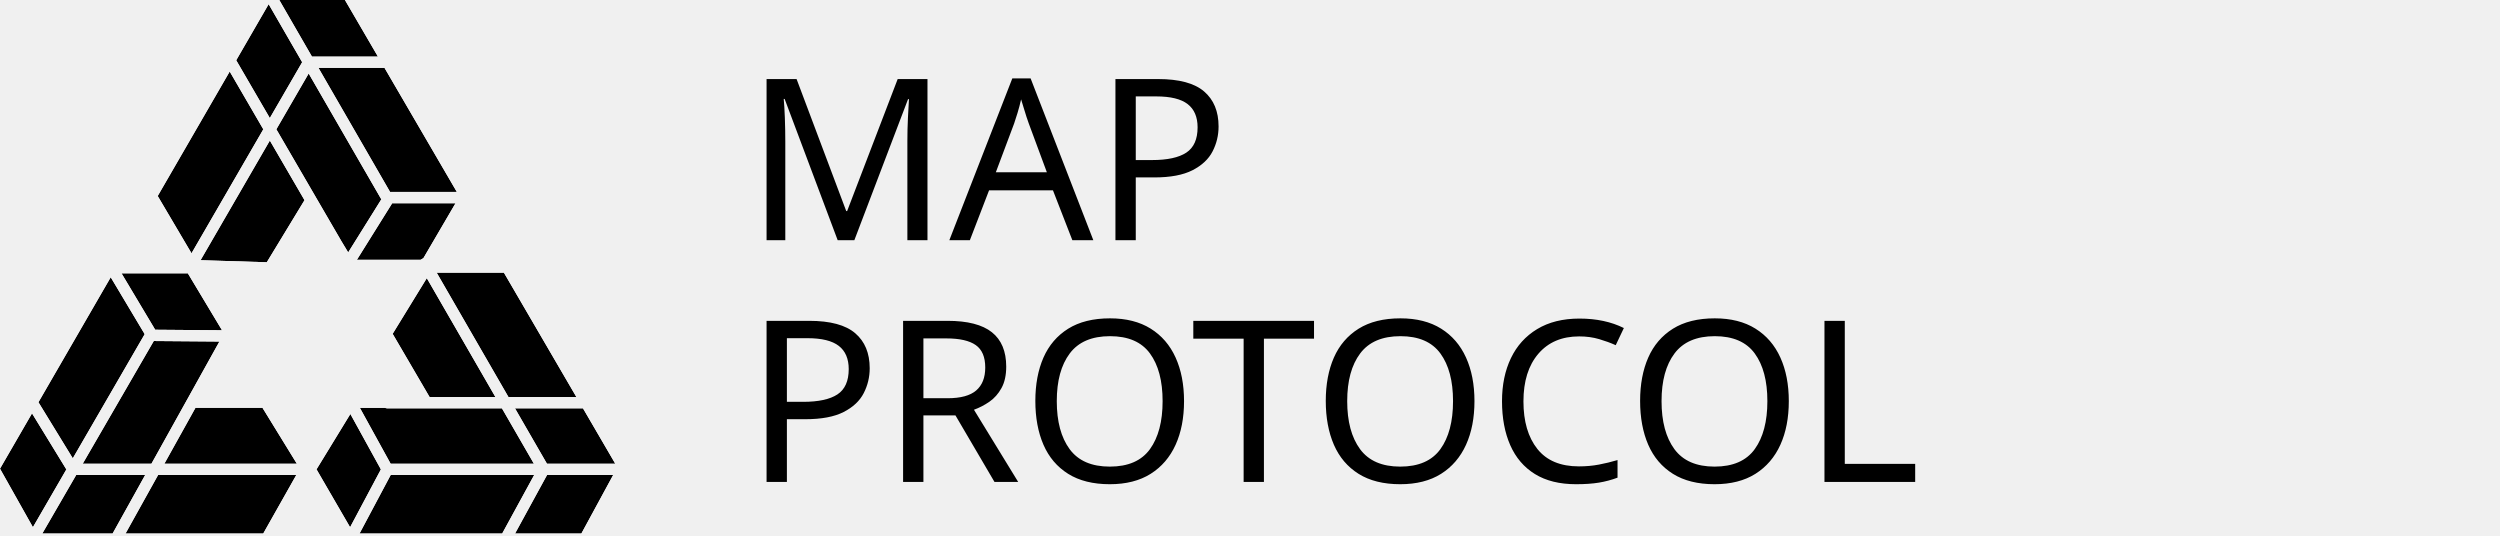
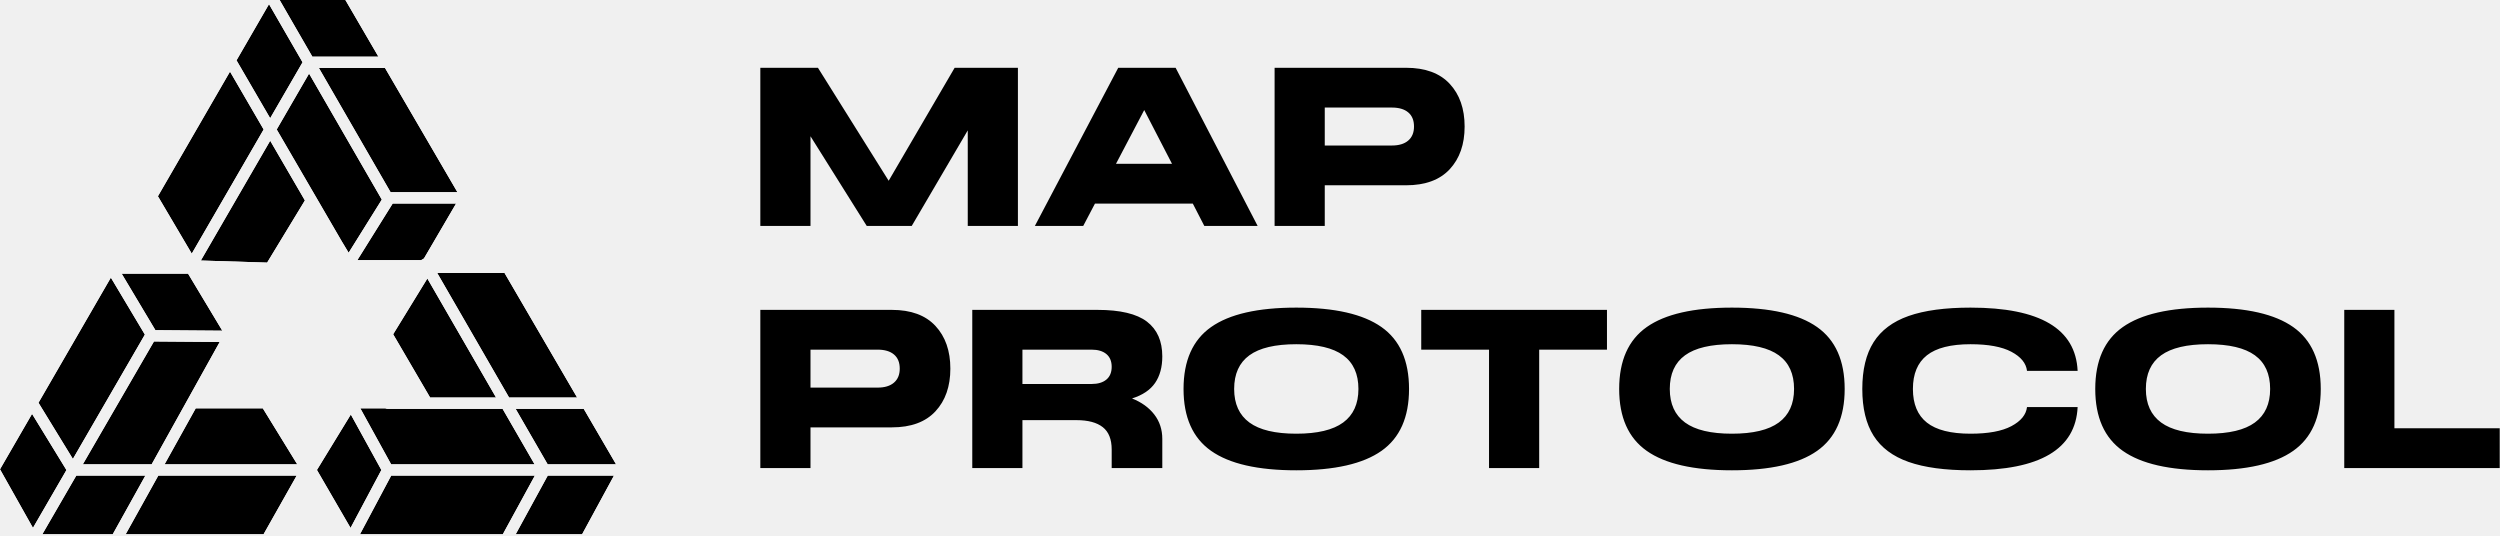
- <svg xmlns="http://www.w3.org/2000/svg" xmlns:xlink="http://www.w3.org/1999/xlink" width="1551px" height="332px" viewBox="0 0 1551 332" version="1.1">
+ <svg xmlns="http://www.w3.org/2000/svg" xmlns:xlink="http://www.w3.org/1999/xlink" width="1549px" height="332px" viewBox="0 0 1549 332" version="1.1">
  <defs>
    <polygon id="path-1" points="44.443 76.997 85.864 76.997 40.977 0 2.84217094e-14 0" />
    <linearGradient x1="50%" y1="-58.821%" x2="50%" y2="368.326%" id="linearGradient-3">
      <stop stop-color="#7B9AFF" offset="0%" />
      <stop stop-color="#3F6DFF" offset="100%" />
    </linearGradient>
    <linearGradient x1="50%" y1="-58.821%" x2="50%" y2="368.326%" id="linearGradient-4">
      <stop stop-color="#000000" offset="0%" />
      <stop stop-color="#000000" offset="100%" />
    </linearGradient>
    <polygon id="path-5" points="21.894 0 -2.84217094e-14 35.074 39.547 35.074 41.28 34.031 61.189 0" />
    <linearGradient x1="50%" y1="-368.614%" x2="50%" y2="569.091%" id="linearGradient-7">
      <stop stop-color="#7B9AFF" offset="0%" />
      <stop stop-color="#3F6DFF" offset="100%" />
    </linearGradient>
    <linearGradient x1="50%" y1="-368.614%" x2="50%" y2="569.091%" id="linearGradient-8">
      <stop stop-color="#000000" offset="0%" />
      <stop stop-color="#000000" offset="100%" />
    </linearGradient>
    <polygon id="path-9" points="22.915 73.77 63.767 73.77 21.187 0 -2.84217094e-14 34.546" />
    <linearGradient x1="50%" y1="-238.243%" x2="50%" y2="207.59%" id="linearGradient-11">
      <stop stop-color="#7B9AFF" offset="0%" />
      <stop stop-color="#3F6DFF" offset="100%" />
    </linearGradient>
    <linearGradient x1="50%" y1="-238.243%" x2="50%" y2="207.59%" id="linearGradient-12">
      <stop stop-color="#000000" offset="0%" />
      <stop stop-color="#000000" offset="100%" />
    </linearGradient>
    <path d="M2.84217094e-14,0 L19.088,34.669 L107.978,34.669 L88.146,0.308 L17.019,0.308 C16.511,0.308 16.032,0.195 15.595,0 L15.595,0 L2.84217094e-14,0 Z" id="path-13" />
    <linearGradient x1="50.001%" y1="-739.025%" x2="50.001%" y2="209.634%" id="linearGradient-15">
      <stop stop-color="#7B9AFF" offset="0%" />
      <stop stop-color="#3F6DFF" offset="100%" />
    </linearGradient>
    <linearGradient x1="50.001%" y1="-739.025%" x2="50.001%" y2="209.634%" id="linearGradient-16">
      <stop stop-color="#000000" offset="0%" />
      <stop stop-color="#000000" offset="100%" />
    </linearGradient>
    <polygon id="path-17" points="-3.55271368e-15 77.539 21.315 112.345 65.924 35.305 44.844 0" />
    <linearGradient x1="49.999%" y1="-155.947%" x2="49.999%" y2="136.804%" id="linearGradient-19">
      <stop stop-color="#7B9AFF" offset="0%" />
      <stop stop-color="#3F6DFF" offset="100%" />
    </linearGradient>
    <linearGradient x1="49.999%" y1="-155.947%" x2="49.999%" y2="136.804%" id="linearGradient-20">
      <stop stop-color="#000000" offset="0%" />
      <stop stop-color="#000000" offset="100%" />
    </linearGradient>
    <polygon id="path-21" points="19.34 0 2.84217094e-14 36.33 88.504 36.33 108.358 0" />
    <linearGradient x1="50%" y1="-819.936%" x2="50%" y2="85.351%" id="linearGradient-23">
      <stop stop-color="#7B9AFF" offset="0%" />
      <stop stop-color="#3F6DFF" offset="100%" />
    </linearGradient>
    <linearGradient x1="50%" y1="-819.936%" x2="50%" y2="85.351%" id="linearGradient-24">
      <stop stop-color="#000000" offset="0%" />
      <stop stop-color="#000000" offset="100%" />
    </linearGradient>
    <polygon id="path-25" points="21.037 0 0 36.33 43.63 36.33 63.84 0" />
    <linearGradient x1="50%" y1="-819.936%" x2="50%" y2="85.351%" id="linearGradient-27">
      <stop stop-color="#7B9AFF" offset="0%" />
      <stop stop-color="#3F6DFF" offset="100%" />
    </linearGradient>
    <linearGradient x1="50%" y1="-819.936%" x2="50%" y2="85.351%" id="linearGradient-28">
      <stop stop-color="#000000" offset="0%" />
      <stop stop-color="#000000" offset="100%" />
    </linearGradient>
    <polygon id="path-29" points="-1.42108547e-14 77.226 20.972 112.778 65.513 35.856 44.665 0" />
    <linearGradient x1="50.001%" y1="-42.173%" x2="50.001%" y2="249.454%" id="linearGradient-31">
      <stop stop-color="#7B9AFF" offset="0%" />
      <stop stop-color="#3F6DFF" offset="100%" />
    </linearGradient>
    <linearGradient x1="50.001%" y1="-42.173%" x2="50.001%" y2="249.454%" id="linearGradient-32">
      <stop stop-color="#000000" offset="0%" />
      <stop stop-color="#000000" offset="100%" />
    </linearGradient>
    <polygon id="path-33" points="0 34.358 20.832 70.269 39.934 34.386 21.004 0" />
    <linearGradient x1="50%" y1="-370.042%" x2="50%" y2="98.003%" id="linearGradient-35">
      <stop stop-color="#7B9AFF" offset="0%" />
      <stop stop-color="#3F6DFF" offset="100%" />
    </linearGradient>
    <linearGradient x1="50%" y1="-370.042%" x2="50%" y2="98.003%" id="linearGradient-36">
      <stop stop-color="#000000" offset="0%" />
      <stop stop-color="#000000" offset="100%" />
    </linearGradient>
    <polygon id="path-37" points="0 34.805 20.851 70.665 40.917 36.014 20.129 0" />
    <linearGradient x1="50%" y1="-8.172%" x2="50%" y2="457.25%" id="linearGradient-39">
      <stop stop-color="#7B9AFF" offset="0%" />
      <stop stop-color="#3F6DFF" offset="100%" />
    </linearGradient>
    <linearGradient x1="50%" y1="-8.172%" x2="50%" y2="457.25%" id="linearGradient-40">
      <stop stop-color="#000000" offset="0%" />
      <stop stop-color="#000000" offset="100%" />
    </linearGradient>
    <polygon id="path-41" points="-1.42108547e-14 74.225 41.08 75.514 64.489 36.99 42.98 0" />
    <linearGradient x1="50%" y1="-119.698%" x2="50%" y2="315.838%" id="linearGradient-43">
      <stop stop-color="#7B9AFF" offset="0%" />
      <stop stop-color="#3F6DFF" offset="100%" />
    </linearGradient>
    <linearGradient x1="50%" y1="-119.698%" x2="50%" y2="315.838%" id="linearGradient-44">
      <stop stop-color="#000000" offset="0%" />
      <stop stop-color="#000000" offset="100%" />
    </linearGradient>
    <polygon id="path-45" points="0 34.337 20.42 70.64 41.171 34.803 19.859 0" />
    <linearGradient x1="50%" y1="-367.541%" x2="50%" y2="98.046%" id="linearGradient-47">
      <stop stop-color="#7B9AFF" offset="0%" />
      <stop stop-color="#3F6DFF" offset="100%" />
    </linearGradient>
    <linearGradient x1="50%" y1="-367.541%" x2="50%" y2="98.046%" id="linearGradient-48">
      <stop stop-color="#000000" offset="0%" />
      <stop stop-color="#000000" offset="100%" />
    </linearGradient>
    <polygon id="path-49" points="0 -5.68434189e-14 20.258 35.099 61.194 35.099 40.732 -5.68434189e-14" />
    <linearGradient x1="49.999%" y1="-9.094%" x2="49.999%" y2="927.944%" id="linearGradient-51">
      <stop stop-color="#7B9AFF" offset="0%" />
      <stop stop-color="#3F6DFF" offset="100%" />
    </linearGradient>
    <linearGradient x1="49.999%" y1="-9.094%" x2="49.999%" y2="927.944%" id="linearGradient-52">
      <stop stop-color="#000000" offset="0%" />
      <stop stop-color="#000000" offset="100%" />
    </linearGradient>
    <polygon id="path-53" points="19.854 0 0 36.33 41.156 36.33 60.89 0" />
    <linearGradient x1="50%" y1="-819.936%" x2="50%" y2="85.351%" id="linearGradient-55">
      <stop stop-color="#7B9AFF" offset="0%" />
      <stop stop-color="#3F6DFF" offset="100%" />
    </linearGradient>
    <linearGradient x1="50%" y1="-819.936%" x2="50%" y2="85.351%" id="linearGradient-56">
      <stop stop-color="#000000" offset="0%" />
      <stop stop-color="#000000" offset="100%" />
    </linearGradient>
    <polygon id="path-57" points="0 0 19.833 34.361 62.227 34.361 42.196 0" />
    <linearGradient x1="50.001%" y1="-746.546%" x2="50.001%" y2="210.617%" id="linearGradient-59">
      <stop stop-color="#7B9AFF" offset="0%" />
      <stop stop-color="#3F6DFF" offset="100%" />
    </linearGradient>
    <linearGradient x1="50.001%" y1="-746.546%" x2="50.001%" y2="210.617%" id="linearGradient-60">
      <stop stop-color="#000000" offset="0%" />
      <stop stop-color="#000000" offset="100%" />
    </linearGradient>
    <polygon id="path-61" points="20.21 0 1.42108547e-14 36.33 85.437 36.33 105.953 0" />
    <linearGradient x1="50%" y1="-819.936%" x2="50%" y2="85.351%" id="linearGradient-63">
      <stop stop-color="#7B9AFF" offset="0%" />
      <stop stop-color="#3F6DFF" offset="100%" />
    </linearGradient>
    <linearGradient x1="50%" y1="-819.936%" x2="50%" y2="85.351%" id="linearGradient-64">
      <stop stop-color="#000000" offset="0%" />
      <stop stop-color="#000000" offset="100%" />
    </linearGradient>
    <polygon id="path-65" points="0 76.124 42.643 76.124 84.806 0.326 44.08 0" />
    <linearGradient x1="50%" y1="-282.116%" x2="50%" y2="149.93%" id="linearGradient-67">
      <stop stop-color="#7B9AFF" offset="0%" />
      <stop stop-color="#3F6DFF" offset="100%" />
    </linearGradient>
    <linearGradient x1="50%" y1="-282.116%" x2="50%" y2="149.93%" id="linearGradient-68">
      <stop stop-color="#000000" offset="0%" />
      <stop stop-color="#000000" offset="100%" />
    </linearGradient>
    <polygon id="path-69" points="1.42108547e-14 0 20.897 34.999 62.357 35.331 41.147 0" />
    <linearGradient x1="50%" y1="-488.992%" x2="50%" y2="441.892%" id="linearGradient-71">
      <stop stop-color="#7B9AFF" offset="0%" />
      <stop stop-color="#3F6DFF" offset="100%" />
    </linearGradient>
    <linearGradient x1="50%" y1="-488.992%" x2="50%" y2="441.892%" id="linearGradient-72">
      <stop stop-color="#000000" offset="0%" />
      <stop stop-color="#000000" offset="100%" />
    </linearGradient>
    <polygon id="path-73" points="2.84217094e-14 34.627 40.376 104.066 44.564 111.009 65.119 78.082 20.049 0" />
    <linearGradient x1="49.999%" y1="-43.946%" x2="49.999%" y2="252.328%" id="linearGradient-75">
      <stop stop-color="#7B9AFF" offset="0%" />
      <stop stop-color="#3F6DFF" offset="100%" />
    </linearGradient>
    <linearGradient x1="49.999%" y1="-43.946%" x2="49.999%" y2="252.328%" id="linearGradient-76">
      <stop stop-color="#000000" offset="0%" />
      <stop stop-color="#000000" offset="100%" />
    </linearGradient>
    <polygon id="path-77" points="19.304 0 1.42108547e-14 34.703 82.199 34.703 60.865 0" />
    <linearGradient x1="50%" y1="-738.203%" x2="50%" y2="209.526%" id="linearGradient-79">
      <stop stop-color="#7B9AFF" offset="0%" />
      <stop stop-color="#3F6DFF" offset="100%" />
    </linearGradient>
    <linearGradient x1="50%" y1="-738.203%" x2="50%" y2="209.526%" id="linearGradient-80">
      <stop stop-color="#000000" offset="0%" />
      <stop stop-color="#000000" offset="100%" />
    </linearGradient>
    <polygon id="path-81" points="-5.68434189e-14 0 44.54 77.164 86.695 77.164 41.71 0" />
    <linearGradient x1="50%" y1="-223.364%" x2="50%" y2="202.859%" id="linearGradient-83">
      <stop stop-color="#7B9AFF" offset="0%" />
      <stop stop-color="#3F6DFF" offset="100%" />
    </linearGradient>
    <linearGradient x1="50%" y1="-223.364%" x2="50%" y2="202.859%" id="linearGradient-84">
      <stop stop-color="#000000" offset="0%" />
      <stop stop-color="#000000" offset="100%" />
    </linearGradient>
  </defs>
  <g id="页面-1" stroke="none" stroke-width="1" fill="none" fill-rule="evenodd">
    <g id="编组-38备份-2">
      <g id="编组">
        <g transform="translate(197.566, 42.099)">
          <mask id="mask-2" fill="white">
            <use xlink:href="#path-1" />
          </mask>
          <g id="Clip-2" />
          <polygon id="Fill-1" fill="url(#linearGradient-4)" mask="url(#mask-2)" points="44.443 76.997 85.864 76.997 40.977 0 2.84217094e-14 0" />
        </g>
        <g transform="translate(221.415, 126.096)">
          <mask id="mask-6" fill="white">
            <use xlink:href="#path-5" />
          </mask>
          <g id="Clip-4" />
          <polygon id="Fill-3" fill="url(#linearGradient-8)" mask="url(#mask-6)" points="21.894 0 -2.84217094e-14 35.074 39.547 35.074 41.28 34.031 61.189 0" />
        </g>
        <g transform="translate(243.6, 172.56)">
          <mask id="mask-10" fill="white">
            <use xlink:href="#path-9" />
          </mask>
          <g id="Clip-6" />
          <polygon id="Fill-5" fill="url(#linearGradient-12)" mask="url(#mask-10)" points="22.915 73.77 63.767 73.77 21.187 0 -2.84217094e-14 34.546" />
        </g>
        <g transform="translate(223.262, 253.021)">
          <mask id="mask-14" fill="white">
            <use xlink:href="#path-13" />
          </mask>
          <g id="Clip-8" />
          <path d="M2.84217094e-14,0 L19.088,34.669 L107.978,34.669 L88.146,0.308 L17.019,0.308 C16.511,0.308 16.032,0.195 15.595,0 L15.595,0 L2.84217094e-14,0 Z" id="Fill-7" fill="url(#linearGradient-16)" mask="url(#mask-14)" />
        </g>
        <g transform="translate(23.846, 172.007)">
          <mask id="mask-18" fill="white">
            <use xlink:href="#path-17" />
          </mask>
          <g id="Clip-10" />
          <polygon id="Fill-9" fill="url(#linearGradient-20)" mask="url(#mask-18)" points="-3.55271368e-15 77.539 21.315 112.345 65.924 35.305 44.844 0" />
        </g>
        <g transform="translate(223.043, 294.691)">
          <mask id="mask-22" fill="white">
            <use xlink:href="#path-21" />
          </mask>
          <g id="Clip-12" />
          <polygon id="Fill-11" fill="url(#linearGradient-24)" mask="url(#mask-22)" points="19.34 0 2.84217094e-14 36.33 88.504 36.33 108.358 0" />
        </g>
        <g transform="translate(26.226, 294.691)">
          <mask id="mask-26" fill="white">
            <use xlink:href="#path-25" />
          </mask>
          <g id="Clip-14" />
          <polygon id="Fill-13" fill="url(#linearGradient-28)" mask="url(#mask-26)" points="21.037 0 0 36.33 43.63 36.33 63.84 0" />
        </g>
        <g transform="translate(97.844, 44.37)">
          <mask id="mask-30" fill="white">
            <use xlink:href="#path-29" />
          </mask>
          <g id="Clip-16" />
          <polygon id="Fill-15" fill="url(#linearGradient-32)" mask="url(#mask-30)" points="-1.42108547e-14 77.226 20.972 112.778 65.513 35.856 44.665 0" />
        </g>
        <g transform="translate(196.367, 256.833)">
          <mask id="mask-34" fill="white">
            <use xlink:href="#path-33" />
          </mask>
          <g id="Clip-18" />
          <polygon id="Fill-17" fill="url(#linearGradient-36)" mask="url(#mask-34)" points="0 34.358 20.832 70.269 39.934 34.386 21.004 0" />
        </g>
        <g transform="translate(146.546, 2.583)">
          <mask id="mask-38" fill="white">
            <use xlink:href="#path-37" />
          </mask>
          <g id="Clip-20" />
          <polygon id="Fill-19" fill="url(#linearGradient-40)" mask="url(#mask-38)" points="0 34.805 20.851 70.665 40.917 36.014 20.129 0" />
        </g>
        <g transform="translate(124.43, 87.197)">
          <mask id="mask-42" fill="white">
            <use xlink:href="#path-41" />
          </mask>
          <g id="Clip-22" />
          <polygon id="Fill-21" fill="url(#linearGradient-44)" mask="url(#mask-42)" points="-1.42108547e-14 74.225 41.08 75.514 64.489 36.99 42.98 0" />
        </g>
        <g transform="translate(0, 256.439)">
          <mask id="mask-46" fill="white">
            <use xlink:href="#path-45" />
          </mask>
          <g id="Clip-24" />
          <polygon id="Fill-23" fill="url(#linearGradient-48)" mask="url(#mask-46)" points="0 34.337 20.42 70.64 41.171 34.803 19.859 0" />
        </g>
        <g transform="translate(173.268, 0)">
          <mask id="mask-50" fill="white">
            <use xlink:href="#path-49" />
          </mask>
          <g id="Clip-26" />
          <polygon id="Fill-25" fill="url(#linearGradient-52)" mask="url(#mask-50)" points="0 -5.68434189e-14 20.258 35.099 61.194 35.099 40.732 -5.68434189e-14" />
        </g>
        <g transform="translate(319.524, 294.691)">
          <mask id="mask-54" fill="white">
            <use xlink:href="#path-53" />
          </mask>
          <g id="Clip-28" />
          <polygon id="Fill-27" fill="url(#linearGradient-56)" mask="url(#mask-54)" points="19.854 0 0 36.33 41.156 36.33 60.89 0" />
        </g>
        <g transform="translate(319.49, 253.329)">
          <mask id="mask-58" fill="white">
            <use xlink:href="#path-57" />
          </mask>
          <g id="Clip-30" />
          <polygon id="Fill-29" fill="url(#linearGradient-60)" mask="url(#mask-58)" points="0 0 19.833 34.361 62.227 34.361 42.196 0" />
        </g>
        <g transform="translate(77.866, 294.691)">
          <mask id="mask-62" fill="white">
            <use xlink:href="#path-61" />
          </mask>
          <g id="Clip-32" />
          <polygon id="Fill-31" fill="url(#linearGradient-64)" mask="url(#mask-62)" points="20.21 0 1.42108547e-14 36.33 85.437 36.33 105.953 0" />
        </g>
        <g transform="translate(51.316, 211.566)">
          <mask id="mask-66" fill="white">
            <use xlink:href="#path-65" />
          </mask>
          <g id="Clip-34" />
          <polygon id="Fill-33" fill="url(#linearGradient-68)" mask="url(#mask-66)" points="0 76.124 42.643 76.124 84.806 0.326 44.08 0" />
        </g>
        <g transform="translate(75.389, 169.574)">
          <mask id="mask-70" fill="white">
            <use xlink:href="#path-69" />
          </mask>
          <g id="Clip-36" />
          <polygon id="Fill-35" fill="url(#linearGradient-72)" mask="url(#mask-70)" points="1.42108547e-14 0 20.897 34.999 62.357 35.331 41.147 0" />
        </g>
        <g transform="translate(171.451, 45.592)">
          <mask id="mask-74" fill="white">
            <use xlink:href="#path-73" />
          </mask>
          <g id="Clip-38" />
          <polygon id="Fill-37" fill="url(#linearGradient-76)" mask="url(#mask-74)" points="2.84217094e-14 34.627 40.376 104.066 44.564 111.009 65.119 78.082 20.049 0" />
        </g>
        <g transform="translate(101.969, 252.987)">
          <mask id="mask-78" fill="white">
            <use xlink:href="#path-77" />
          </mask>
          <g id="Clip-40" />
          <polygon id="Fill-39" fill="url(#linearGradient-80)" mask="url(#mask-78)" points="19.304 0 1.42108547e-14 34.703 82.199 34.703 60.865 0" />
        </g>
        <g transform="translate(270.91, 169.165)">
          <mask id="mask-82" fill="white">
            <use xlink:href="#path-81" />
          </mask>
          <g id="Clip-42" />
          <polygon id="Fill-41" fill="url(#linearGradient-84)" mask="url(#mask-82)" points="-5.68434189e-14 0 44.54 77.164 86.695 77.164 41.71 0" />
        </g>
      </g>
-       <text id="MAP-PROTOCOL" font-family="ZYLiberty-Regular, ZY Liberty" font-size="140" font-weight="normal" line-spacing="150" fill="#000000">
-         <tspan x="462" y="149">MAP </tspan>
-         <tspan x="462" y="299">PROTOCOL</tspan>
-       </text>
+       <path d="M502.18,140 L502.18,84.42 L537.04,140 L564.9,140 L599.62,80.78 L599.62,140 L630.7,140 L630.7,42 L591.5,42 L550.62,112 L506.8,42 L471.1,42 L471.1,140 L502.18,140 Z M671.16,140 L678.44,126.14 L739.06,126.14 L746.2,140 L779.24,140 L728.42,42 L692.86,42 L641.2,140 L671.16,140 Z M726.18,101.5 L691.46,101.5 L708.96,68.18 L726.18,101.5 Z M820.82,140 L820.82,114.8 L871.22,114.8 C883.073,114.8 892.08,111.487 898.24,104.86 C904.4,98.233 907.48,89.413 907.48,78.4 C907.48,67.387 904.4,58.567 898.24,51.94 C892.08,45.313 883.073,42 871.22,42 L871.22,42 L789.74,42 L789.74,140 L820.82,140 Z M862.4,90.16 L820.82,90.16 L820.82,66.64 L862.4,66.64 C866.787,66.64 870.17,67.643 872.55,69.65 C874.93,71.657 876.12,74.573 876.12,78.4 C876.12,82.133 874.93,85.027 872.55,87.08 C870.17,89.133 866.787,90.16 862.4,90.16 L862.4,90.16 Z M502.18,290 L502.18,264.8 L552.58,264.8 C564.433,264.8 573.44,261.487 579.6,254.86 C585.76,248.233 588.84,239.413 588.84,228.4 C588.84,217.387 585.76,208.567 579.6,201.94 C573.44,195.313 564.433,192 552.58,192 L552.58,192 L471.1,192 L471.1,290 L502.18,290 Z M543.76,240.16 L502.18,240.16 L502.18,216.64 L543.76,216.64 C548.147,216.64 551.53,217.643 553.91,219.65 C556.29,221.657 557.48,224.573 557.48,228.4 C557.48,232.133 556.29,235.027 553.91,237.08 C551.53,239.133 548.147,240.16 543.76,240.16 L543.76,240.16 Z M633.5,290 L633.5,260.32 L666.96,260.32 C674.147,260.32 679.583,261.767 683.27,264.66 C686.957,267.553 688.8,272.173 688.8,278.52 L688.8,278.52 L688.8,290 L720.16,290 L720.16,271.94 C720.16,266.153 718.503,261.113 715.19,256.82 C711.877,252.527 707.28,249.213 701.4,246.88 C707.933,244.827 712.693,241.63 715.68,237.29 C718.667,232.95 720.16,227.467 720.16,220.84 C720.16,211.32 716.987,204.133 710.64,199.28 C704.293,194.427 694.073,192 679.98,192 L679.98,192 L602.42,192 L602.42,290 L633.5,290 Z M676.34,237.92 L633.5,237.92 L633.5,216.64 L676.34,216.64 C680.26,216.64 683.317,217.55 685.51,219.37 C687.703,221.19 688.8,223.827 688.8,227.28 C688.8,230.733 687.703,233.37 685.51,235.19 C683.317,237.01 680.26,237.92 676.34,237.92 L676.34,237.92 Z M803.18,291.4 C826.98,291.4 844.573,287.387 855.96,279.36 C867.347,271.333 873.04,258.547 873.04,241 C873.04,223.453 867.347,210.667 855.96,202.64 C844.573,194.613 826.98,190.6 803.18,190.6 C779.38,190.6 761.787,194.613 750.4,202.64 C739.013,210.667 733.32,223.453 733.32,241 C733.32,258.547 739.013,271.333 750.4,279.36 C761.787,287.387 779.38,291.4 803.18,291.4 Z M803.18,268.72 C790.113,268.72 780.43,266.41 774.13,261.79 C767.83,257.17 764.68,250.24 764.68,241 C764.68,231.667 767.83,224.713 774.13,220.14 C780.43,215.567 790.113,213.28 803.18,213.28 C816.247,213.28 825.93,215.567 832.23,220.14 C838.53,224.713 841.68,231.667 841.68,241 C841.68,250.24 838.53,257.17 832.23,261.79 C825.93,266.41 816.247,268.72 803.18,268.72 Z M953.68,290 L953.68,216.64 L995.68,216.64 L995.68,192 L880.6,192 L880.6,216.64 L922.6,216.64 L922.6,290 L953.68,290 Z M1073.1,291.4 C1096.9,291.4 1114.493,287.387 1125.88,279.36 C1137.267,271.333 1142.96,258.547 1142.96,241 C1142.96,223.453 1137.267,210.667 1125.88,202.64 C1114.493,194.613 1096.9,190.6 1073.1,190.6 C1049.3,190.6 1031.707,194.613 1020.32,202.64 C1008.933,210.667 1003.24,223.453 1003.24,241 C1003.24,258.547 1008.933,271.333 1020.32,279.36 C1031.707,287.387 1049.3,291.4 1073.1,291.4 Z M1073.1,268.72 C1060.033,268.72 1050.35,266.41 1044.05,261.79 C1037.75,257.17 1034.6,250.24 1034.6,241 C1034.6,231.667 1037.75,224.713 1044.05,220.14 C1050.35,215.567 1060.033,213.28 1073.1,213.28 C1086.167,213.28 1095.85,215.567 1102.15,220.14 C1108.45,224.713 1111.6,231.667 1111.6,241 C1111.6,250.24 1108.45,257.17 1102.15,261.79 C1095.85,266.41 1086.167,268.72 1073.1,268.72 Z M1220.94,291.4 C1263.967,291.4 1286.087,278.333 1287.3,252.2 L1287.3,252.2 L1255.94,252.2 C1255.38,256.96 1252.16,260.903 1246.28,264.03 C1240.4,267.157 1231.953,268.72 1220.94,268.72 C1208.713,268.72 1199.707,266.433 1193.92,261.86 C1188.133,257.287 1185.24,250.333 1185.24,241 C1185.24,231.667 1188.133,224.713 1193.92,220.14 C1199.707,215.567 1208.713,213.28 1220.94,213.28 C1231.953,213.28 1240.4,214.843 1246.28,217.97 C1252.16,221.097 1255.38,225.04 1255.94,229.8 L1255.94,229.8 L1287.3,229.8 C1286.087,203.667 1263.967,190.6 1220.94,190.6 C1205.167,190.6 1192.38,192.327 1182.58,195.78 C1172.78,199.233 1165.547,204.647 1160.88,212.02 C1156.213,219.393 1153.88,229.053 1153.88,241 C1153.88,252.947 1156.213,262.607 1160.88,269.98 C1165.547,277.353 1172.78,282.767 1182.58,286.22 C1192.38,289.673 1205.167,291.4 1220.94,291.4 Z M1368.08,291.4 C1391.88,291.4 1409.473,287.387 1420.86,279.36 C1432.247,271.333 1437.94,258.547 1437.94,241 C1437.94,223.453 1432.247,210.667 1420.86,202.64 C1409.473,194.613 1391.88,190.6 1368.08,190.6 C1344.28,190.6 1326.687,194.613 1315.3,202.64 C1303.913,210.667 1298.22,223.453 1298.22,241 C1298.22,258.547 1303.913,271.333 1315.3,279.36 C1326.687,287.387 1344.28,291.4 1368.08,291.4 Z M1368.08,268.72 C1355.013,268.72 1345.33,266.41 1339.03,261.79 C1332.73,257.17 1329.58,250.24 1329.58,241 C1329.58,231.667 1332.73,224.713 1339.03,220.14 C1345.33,215.567 1355.013,213.28 1368.08,213.28 C1381.147,213.28 1390.83,215.567 1397.13,220.14 C1403.43,224.713 1406.58,231.667 1406.58,241 C1406.58,250.24 1403.43,257.17 1397.13,261.79 C1390.83,266.41 1381.147,268.72 1368.08,268.72 Z M1548.82,290 L1548.82,265.36 L1483.58,265.36 L1483.58,192 L1452.5,192 L1452.5,290 L1548.82,290 Z" id="MAPPROTOCOL" fill="#000000" fill-rule="nonzero" />
    </g>
  </g>
</svg>
